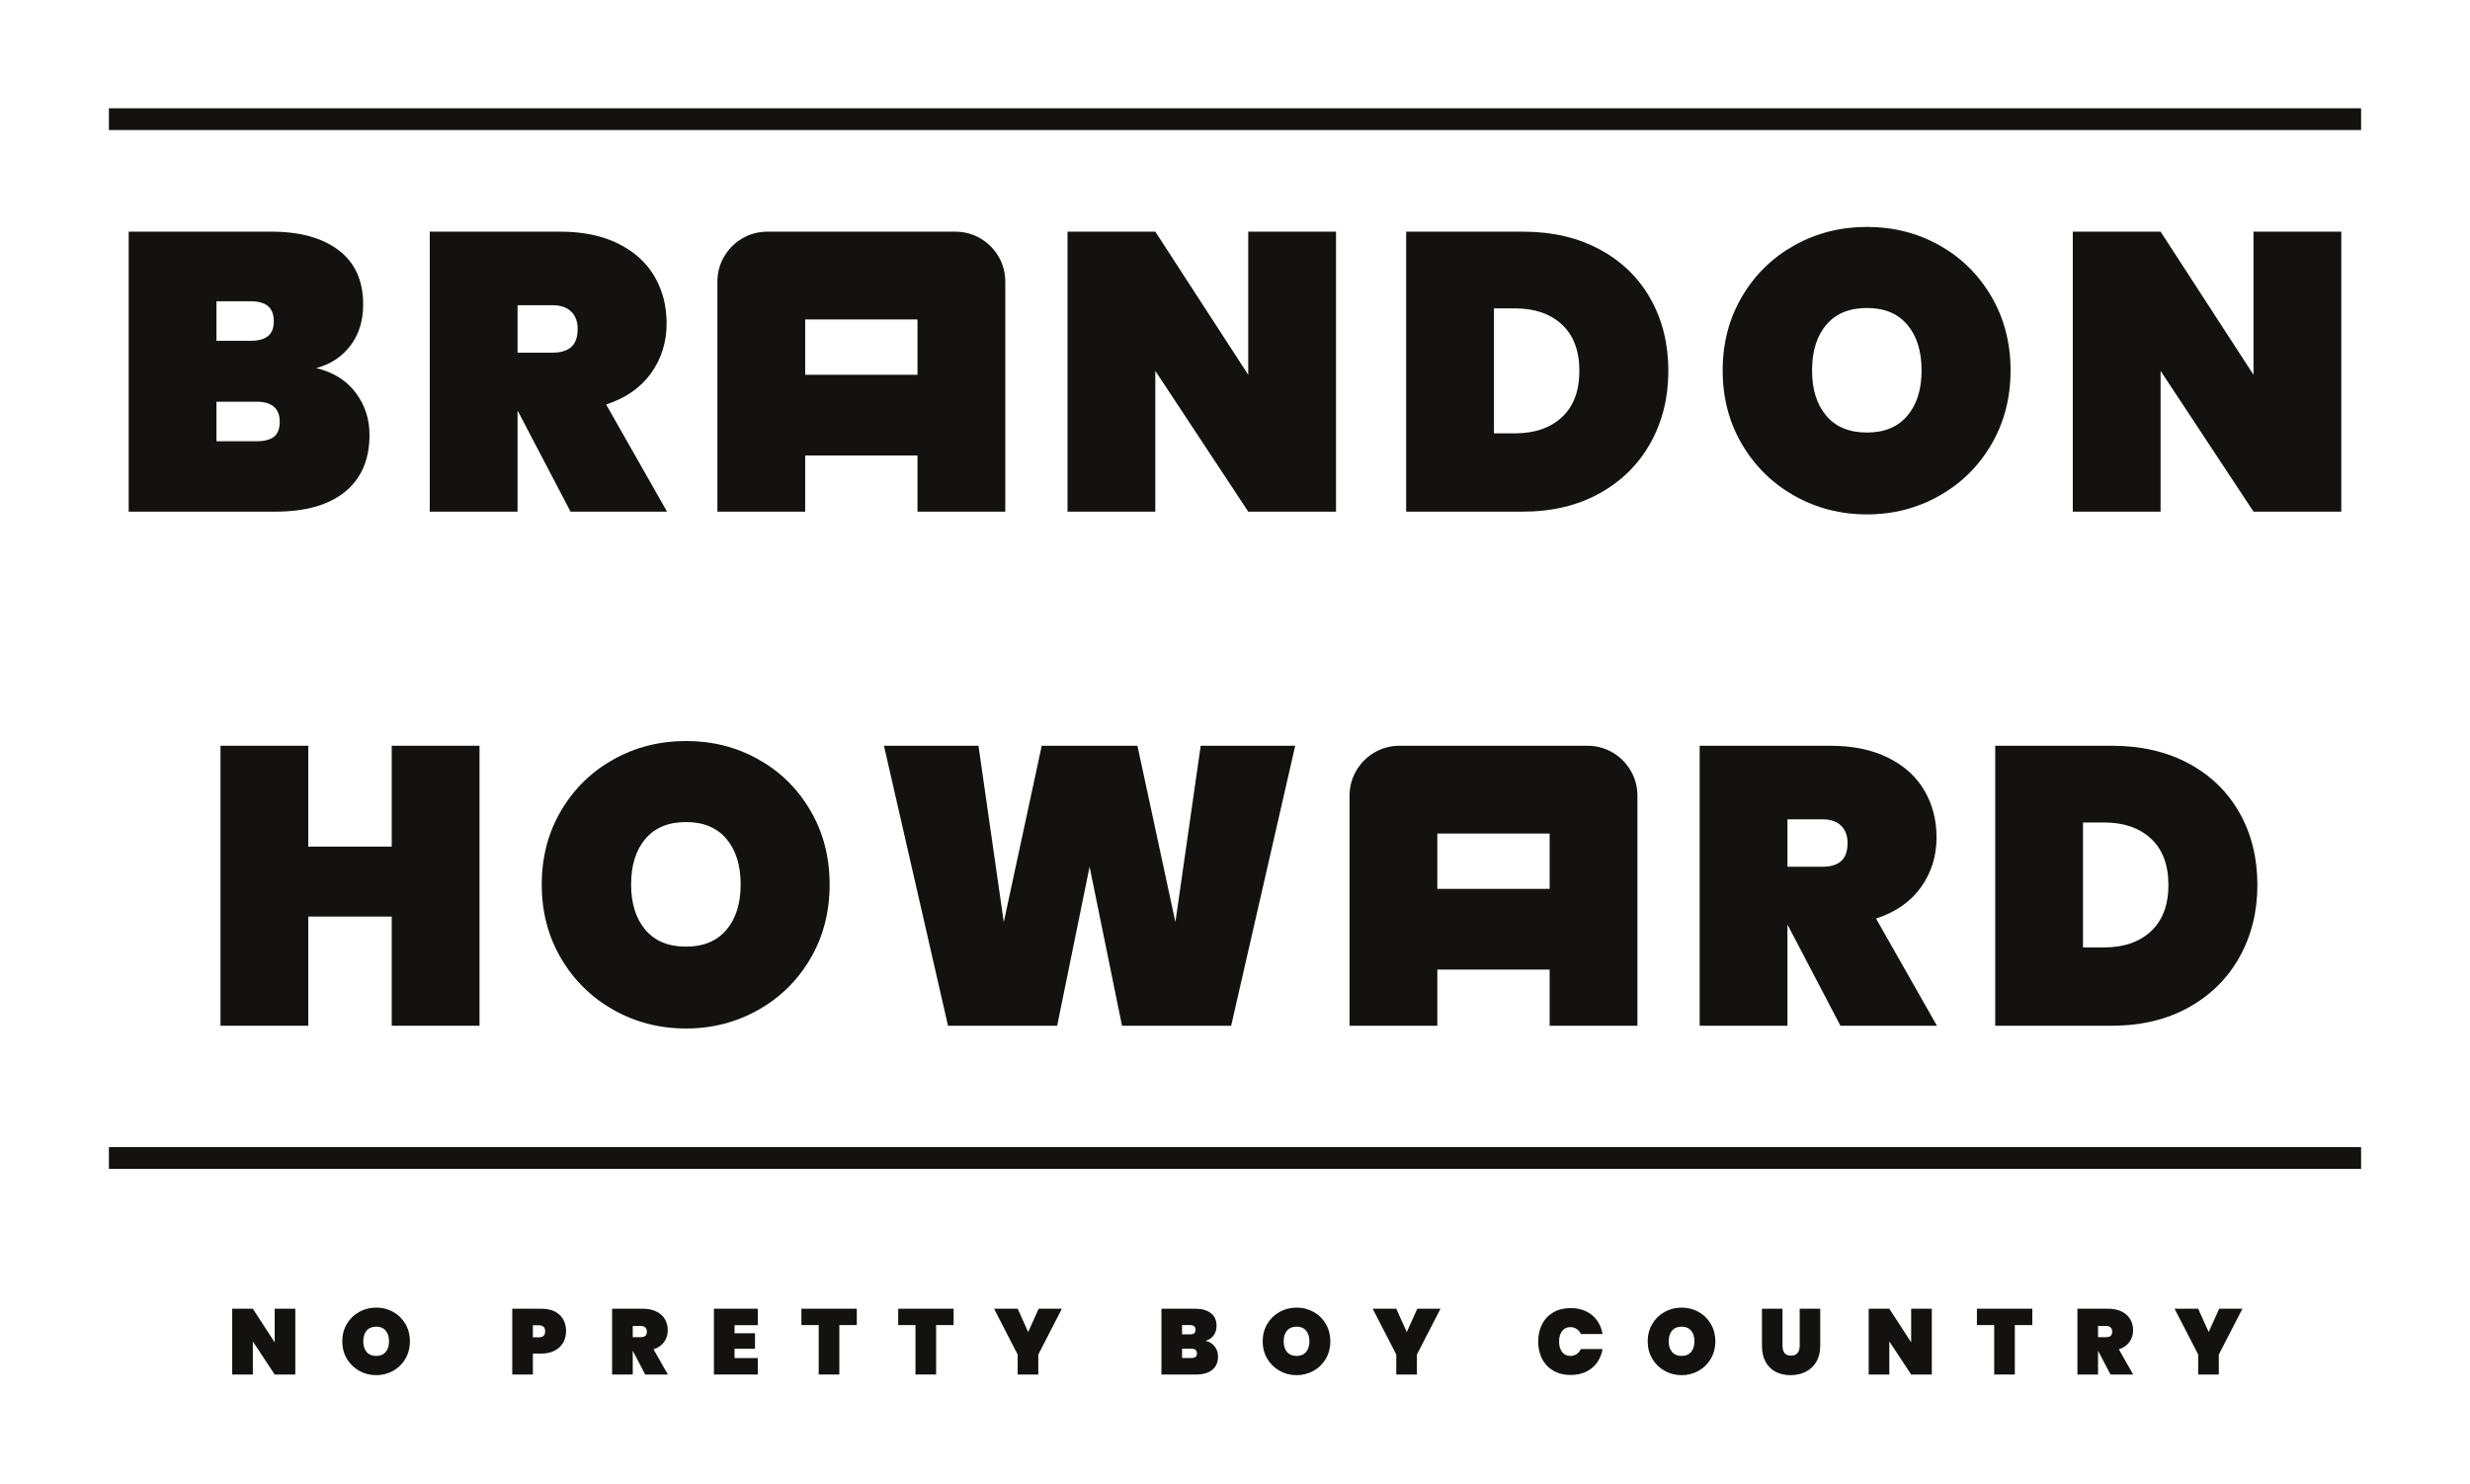
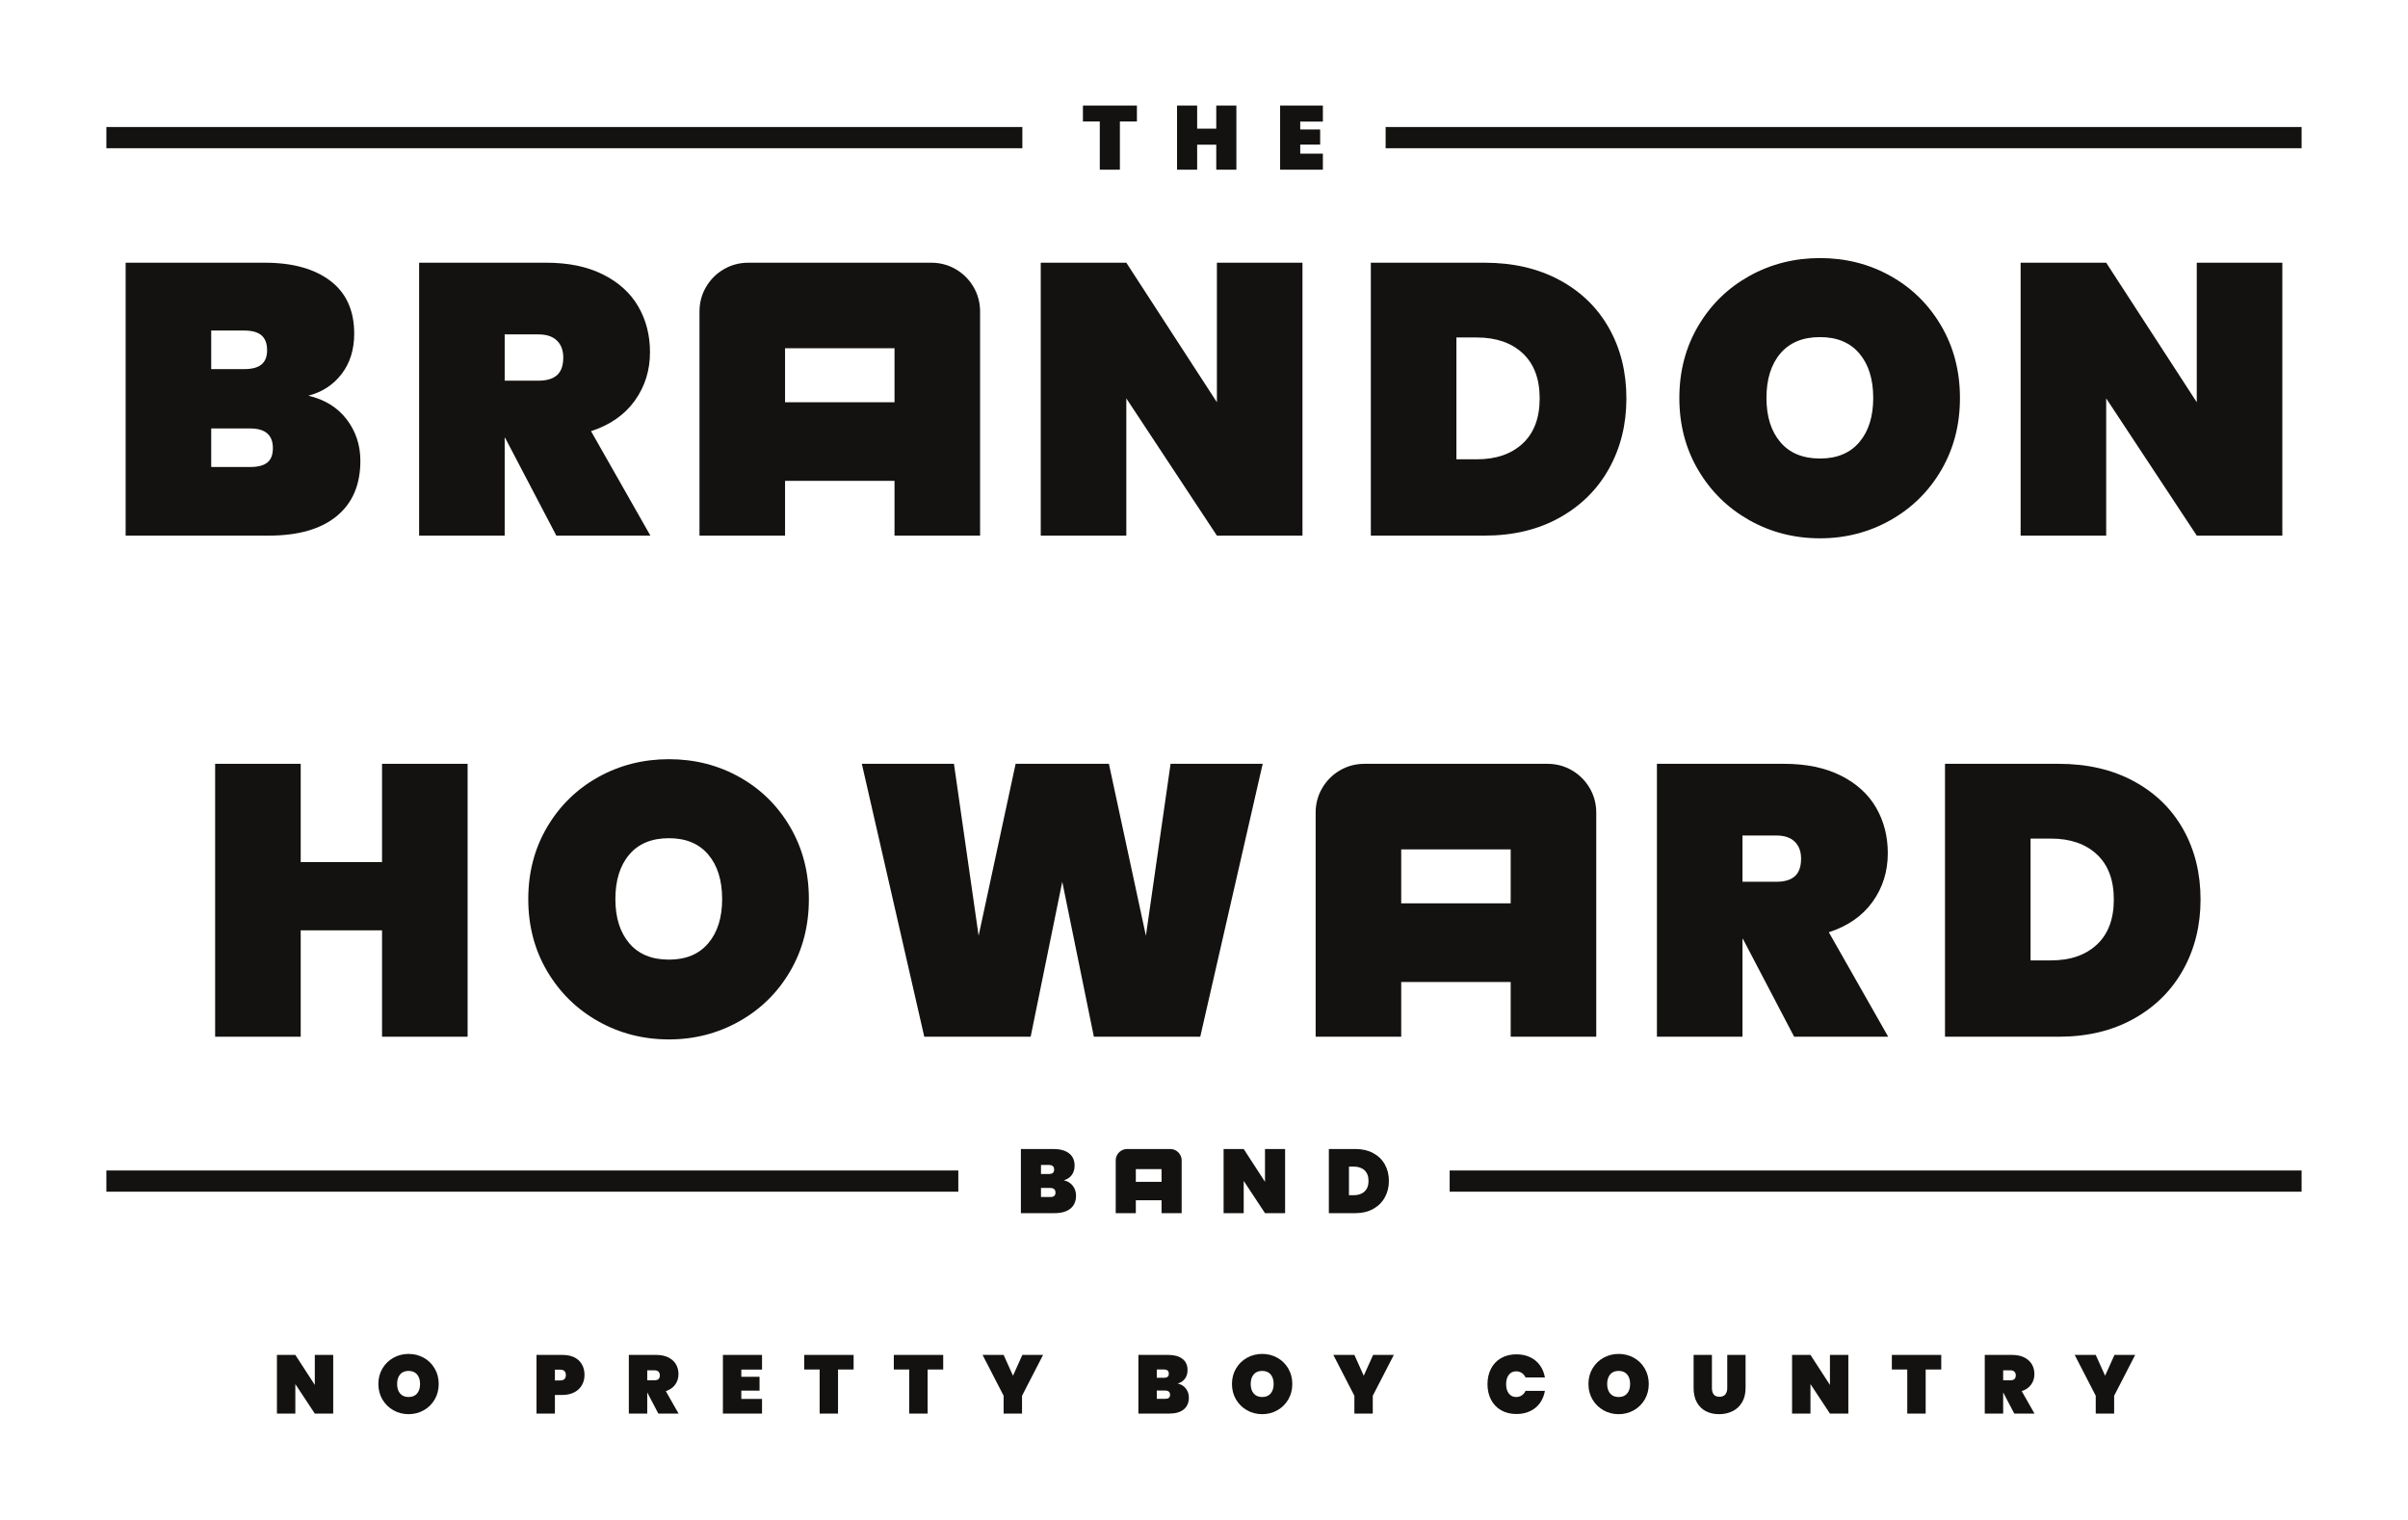
- <svg xmlns="http://www.w3.org/2000/svg" viewBox="175.60 -217.36 1048.81 630.21" width="1049" height="630">
+ <svg xmlns="http://www.w3.org/2000/svg" viewBox="175.60 -233.44 1048.81 662.34" width="1049" height="662">
  <g fill="#141210">
    <path transform="translate(221.596,0) scale(0.168,-0.168)" d="M659 194Q659 101 597.5 50.5Q536 0 421 0H50V708H411Q519 708 581.0 661.0Q643 614 643 524Q643 462 610.5 419.5Q578 377 524 363Q588 348 623.5 301.5Q659 255 659 194ZM272 432H358Q388 432 402.5 444.0Q417 456 417 481Q417 507 402.5 519.5Q388 532 358 532H272ZM432 227Q432 278 373 278H272V178H373Q403 178 417.5 189.5Q432 201 432 227Z" />
    <path transform="translate(349.508,0) scale(0.168,-0.168)" d="M406 0 273 254H272V0H50V708H380Q466 708 527.0 677.5Q588 647 618.5 594.5Q649 542 649 476Q649 405 609.5 350.0Q570 295 496 271L650 0ZM272 402H360Q392 402 408.0 416.5Q424 431 424 462Q424 490 407.5 506.0Q391 522 360 522H272Z" />
    <path transform="translate(475.068,0) scale(0.168,-0.168)" d="M30 0V581Q30 616 47.0 645.0Q64 674 93.0 691.0Q122 708 157 708H631Q666 708 695.0 691.0Q724 674 741.0 645.0Q758 616 758 581V0H536V486H252V0ZM252 142H536V346H252Z" />
    <path transform="translate(620.452,0) scale(0.168,-0.168)" d="M729 0H507L272 356V0H50V708H272L507 346V708H729Z" />
    <path transform="translate(764.324,0) scale(0.168,-0.168)" d="M713 356Q713 255 668.0 174.0Q623 93 539.5 46.5Q456 0 345 0H50V708H345Q456 708 539.5 663.0Q623 618 668.0 538.0Q713 458 713 356ZM488 356Q488 432 444.0 473.0Q400 514 325 514H272V198H325Q400 198 444.0 239.0Q488 280 488 356Z" />
    <path transform="translate(902.148,0) scale(0.168,-0.168)" d="M30 357Q30 461 79.0 544.0Q128 627 211.5 673.5Q295 720 395 720Q495 720 578.0 673.5Q661 627 709.5 544.0Q758 461 758 357Q758 253 709.5 170.0Q661 87 577.5 40.0Q494 -7 395 -7Q295 -7 211.5 40.0Q128 87 79.0 170.0Q30 253 30 357ZM533 357Q533 430 497.0 472.5Q461 515 395 515Q328 515 292.0 472.5Q256 430 256 357Q256 285 292.0 242.5Q328 200 395 200Q461 200 497.0 242.5Q533 285 533 357Z" />
    <path transform="translate(1047.532,0) scale(0.168,-0.168)" d="M729 0H507L272 356V0H50V708H272L507 346V708H729Z" />
    <path transform="translate(260.604,218.4) scale(0.168,-0.168)" d="M705 708V0H483V276H272V0H50V708H272V453H483V708Z" />
    <path transform="translate(400.444,218.4) scale(0.168,-0.168)" d="M30 357Q30 461 79.0 544.0Q128 627 211.5 673.5Q295 720 395 720Q495 720 578.0 673.5Q661 627 709.5 544.0Q758 461 758 357Q758 253 709.5 170.0Q661 87 577.5 40.0Q494 -7 395 -7Q295 -7 211.5 40.0Q128 87 79.0 170.0Q30 253 30 357ZM533 357Q533 430 497.0 472.5Q461 515 395 515Q328 515 292.0 472.5Q256 430 256 357Q256 285 292.0 242.5Q328 200 395 200Q461 200 497.0 242.5Q533 285 533 357Z" />
    <path transform="translate(545.828,218.4) scale(0.168,-0.168)" d="M1070 708 908 0H632L550 402L468 0H192L30 708H269L333 262L429 708H671L767 262L831 708Z" />
    <path transform="translate(743.628,218.4) scale(0.168,-0.168)" d="M30 0V581Q30 616 47.0 645.0Q64 674 93.0 691.0Q122 708 157 708H631Q666 708 695.0 691.0Q724 674 741.0 645.0Q758 616 758 581V0H536V486H252V0ZM252 142H536V346H252Z" />
    <path transform="translate(889.012,218.4) scale(0.168,-0.168)" d="M406 0 273 254H272V0H50V708H380Q466 708 527.0 677.5Q588 647 618.5 594.5Q649 542 649 476Q649 405 609.5 350.0Q570 295 496 271L650 0ZM272 402H360Q392 402 408.0 416.5Q424 431 424 462Q424 490 407.5 506.0Q391 522 360 522H272Z" />
    <path transform="translate(1014.572,218.4) scale(0.168,-0.168)" d="M713 356Q713 255 668.0 174.0Q623 93 539.5 46.5Q456 0 345 0H50V708H345Q456 708 539.5 663.0Q623 618 668.0 538.0Q713 458 713 356ZM488 356Q488 432 444.0 473.0Q400 514 325 514H272V198H325Q400 198 444.0 239.0Q488 280 488 356Z" />
-     <rect x="221.60" y="-171.36" width="956.81" height="9.24" />
-     <rect x="221.60" y="269.98" width="956.81" height="9.24" />
-     <path transform="translate(272.0045,366.576) scale(0.03948,-0.03948)" d="M729 0H507L272 356V0H50V708H272L507 346V708H729Z" />
-     <path transform="translate(319.5594,366.576) scale(0.03948,-0.03948)" d="M30 357Q30 461 79.0 544.0Q128 627 211.5 673.5Q295 720 395 720Q495 720 578.0 673.5Q661 627 709.5 544.0Q758 461 758 357Q758 253 709.5 170.0Q661 87 577.5 40.0Q494 -7 395 -7Q295 -7 211.5 40.0Q128 87 79.0 170.0Q30 253 30 357ZM533 357Q533 430 497.0 472.5Q461 515 395 515Q328 515 292.0 472.5Q256 430 256 357Q256 285 292.0 242.5Q328 200 395 200Q461 200 497.0 242.5Q533 285 533 357Z" />
-     <path transform="translate(390.9812,366.576) scale(0.03948,-0.03948)" d="M360 225H272V0H50V708H360Q490 708 559.5 642.0Q629 576 629 465Q629 398 598.0 343.5Q567 289 506.5 257.0Q446 225 360 225ZM404 465Q404 530 335 530H272V400H335Q404 400 404 465Z" />
-     <path transform="translate(433.4037,366.576) scale(0.03948,-0.03948)" d="M406 0 273 254H272V0H50V708H380Q466 708 527.0 677.5Q588 647 618.5 594.5Q649 542 649 476Q649 405 609.5 350.0Q570 295 496 271L650 0ZM272 402H360Q392 402 408.0 416.5Q424 431 424 462Q424 490 407.5 506.0Q391 522 360 522H272Z" />
-     <path transform="translate(476.6553,366.576) scale(0.03948,-0.03948)" d="M272 531V444H492V277H272V177H522V0H50V708H522V531Z" />
-     <path transform="translate(515.4062,366.576) scale(0.03948,-0.03948)" d="M606 708V532H418V0H196V532H10V708Z" />
-     <path transform="translate(556.5259,366.576) scale(0.03948,-0.03948)" d="M606 708V532H418V0H196V532H10V708Z" />
-     <path transform="translate(597.6456,366.576) scale(0.03948,-0.03948)" d="M730 708 476 215V0H254V215L0 708H254L367 457L480 708Z" />
-     <path transform="translate(666.7776,366.576) scale(0.03948,-0.03948)" d="M659 194Q659 101 597.5 50.5Q536 0 421 0H50V708H411Q519 708 581.0 661.0Q643 614 643 524Q643 462 610.5 419.5Q578 377 524 363Q588 348 623.5 301.5Q659 255 659 194ZM272 432H358Q388 432 402.5 444.0Q417 456 417 481Q417 507 402.5 519.5Q388 532 358 532H272ZM432 227Q432 278 373 278H272V178H373Q403 178 417.5 189.5Q432 201 432 227Z" />
-     <path transform="translate(710.5819,366.576) scale(0.03948,-0.03948)" d="M30 357Q30 461 79.0 544.0Q128 627 211.5 673.5Q295 720 395 720Q495 720 578.0 673.5Q661 627 709.5 544.0Q758 461 758 357Q758 253 709.5 170.0Q661 87 577.5 40.0Q494 -7 395 -7Q295 -7 211.5 40.0Q128 87 79.0 170.0Q30 253 30 357ZM533 357Q533 430 497.0 472.5Q461 515 395 515Q328 515 292.0 472.5Q256 430 256 357Q256 285 292.0 242.5Q328 200 395 200Q461 200 497.0 242.5Q533 285 533 357Z" />
-     <path transform="translate(758.4921,366.576) scale(0.03948,-0.03948)" d="M730 708 476 215V0H254V215L0 708H254L367 457L480 708Z" />
-     <path transform="translate(827.6241,366.576) scale(0.03948,-0.03948)" d="M380 715Q472 715 544.5 680.5Q617 646 662.5 583.0Q708 520 723 436H489Q473 471 443.5 490.5Q414 510 376 510Q320 510 287.5 468.0Q255 426 255 355Q255 284 287.5 242.0Q320 200 376 200Q414 200 443.5 219.5Q473 239 489 274H723Q708 190 662.5 127.0Q617 64 544.5 29.5Q472 -5 380 -5Q273 -5 194.0 40.5Q115 86 72.5 168.0Q30 250 30 355Q30 460 72.5 542.0Q115 624 194.0 669.5Q273 715 380 715Z" />
-     <path transform="translate(874.1526,366.576) scale(0.03948,-0.03948)" d="M30 357Q30 461 79.0 544.0Q128 627 211.5 673.5Q295 720 395 720Q495 720 578.0 673.5Q661 627 709.5 544.0Q758 461 758 357Q758 253 709.5 170.0Q661 87 577.5 40.0Q494 -7 395 -7Q295 -7 211.5 40.0Q128 87 79.0 170.0Q30 253 30 357ZM533 357Q533 430 497.0 472.5Q461 515 395 515Q328 515 292.0 472.5Q256 430 256 357Q256 285 292.0 242.5Q328 200 395 200Q461 200 497.0 242.5Q533 285 533 357Z" />
-     <path transform="translate(922.0628,366.576) scale(0.03948,-0.03948)" d="M267 708V309Q267 260 288.5 231.5Q310 203 358 203Q406 203 429.0 231.5Q452 260 452 309V708H673V309Q673 208 631.0 136.5Q589 65 516.0 29.0Q443 -7 353 -7Q263 -7 193.5 29.0Q124 65 85.0 136.0Q46 207 46 309V708Z" />
-     <path transform="translate(967.2489,366.576) scale(0.03948,-0.03948)" d="M729 0H507L272 356V0H50V708H272L507 346V708H729Z" />
-     <path transform="translate(1014.804,366.576) scale(0.03948,-0.03948)" d="M606 708V532H418V0H196V532H10V708Z" />
-     <path transform="translate(1055.924,366.576) scale(0.03948,-0.03948)" d="M406 0 273 254H272V0H50V708H380Q466 708 527.0 677.5Q588 647 618.5 594.5Q649 542 649 476Q649 405 609.5 350.0Q570 295 496 271L650 0ZM272 402H360Q392 402 408.0 416.5Q424 431 424 462Q424 490 407.5 506.0Q391 522 360 522H272Z" />
-     <path transform="translate(1099.175,366.576) scale(0.03948,-0.03948)" d="M730 708 476 215V0H254V215L0 708H254L367 457L480 708Z" />
+     <g transform="translate(0,-159.484)">
+       <path transform="translate(646.841,0) scale(0.03948,-0.03948)" d="M606 708V532H418V0H196V532H10V708Z" />
+       <path transform="translate(686.2807,0) scale(0.03948,-0.03948)" d="M705 708V0H483V276H272V0H50V708H272V453H483V708Z" />
+       <path transform="translate(731.2081,0) scale(0.03948,-0.03948)" d="M272 531V444H492V277H272V177H522V0H50V708H522V531Z" />
+     </g>
+     <rect x="221.60" y="-178.08" width="399.23" height="9.24" />
+     <rect x="779.17" y="-178.08" width="399.23" height="9.24" />
+     <g transform="translate(0,295.292)">
+       <path transform="translate(618.2184,0) scale(0.03948,-0.03948)" d="M659 194Q659 101 597.5 50.5Q536 0 421 0H50V708H411Q519 708 581.0 661.0Q643 614 643 524Q643 462 610.5 419.5Q578 377 524 363Q588 348 623.5 301.5Q659 255 659 194ZM272 432H358Q388 432 402.5 444.0Q417 456 417 481Q417 507 402.5 519.5Q388 532 358 532H272ZM432 227Q432 278 373 278H272V178H373Q403 178 417.5 189.5Q432 201 432 227Z" />
+       <path transform="translate(660.3428,0) scale(0.03948,-0.03948)" d="M30 0V581Q30 616 47.0 645.0Q64 674 93.0 691.0Q122 708 157 708H631Q666 708 695.0 691.0Q724 674 741.0 645.0Q758 616 758 581V0H536V486H252V0ZM252 142H536V346H252Z" />
+       <path transform="translate(706.573,0) scale(0.03948,-0.03948)" d="M729 0H507L272 356V0H50V708H272L507 346V708H729Z" />
+       <path transform="translate(752.4479,0) scale(0.03948,-0.03948)" d="M713 356Q713 255 668.0 174.0Q623 93 539.5 46.5Q456 0 345 0H50V708H345Q456 708 539.5 663.0Q623 618 668.0 538.0Q713 458 713 356ZM488 356Q488 432 444.0 473.0Q400 514 325 514H272V198H325Q400 198 444.0 239.0Q488 280 488 356Z" />
+     </g>
+     <rect x="221.60" y="276.70" width="371.32" height="9.24" />
+     <rect x="807.08" y="276.70" width="371.32" height="9.24" />
+     <path transform="translate(294.1317,382.6519) scale(0.03612,-0.03612)" d="M729 0H507L272 356V0H50V708H272L507 346V708H729Z" />
+     <path transform="translate(339.0692,382.6519) scale(0.03612,-0.03612)" d="M30 357Q30 461 79.0 544.0Q128 627 211.5 673.5Q295 720 395 720Q495 720 578.0 673.5Q661 627 709.5 544.0Q758 461 758 357Q758 253 709.5 170.0Q661 87 577.5 40.0Q494 -7 395 -7Q295 -7 211.5 40.0Q128 87 79.0 170.0Q30 253 30 357ZM533 357Q533 430 497.0 472.5Q461 515 395 515Q328 515 292.0 472.5Q256 430 256 357Q256 285 292.0 242.5Q328 200 395 200Q461 200 497.0 242.5Q533 285 533 357Z" />
+     <path transform="translate(407.2722,382.6519) scale(0.03612,-0.03612)" d="M360 225H272V0H50V708H360Q490 708 559.5 642.0Q629 576 629 465Q629 398 598.0 343.5Q567 289 506.5 257.0Q446 225 360 225ZM404 465Q404 530 335 530H272V400H335Q404 400 404 465Z" />
+     <path transform="translate(447.5141,382.6519) scale(0.03612,-0.03612)" d="M406 0 273 254H272V0H50V708H380Q466 708 527.0 677.5Q588 647 618.5 594.5Q649 542 649 476Q649 405 609.5 350.0Q570 295 496 271L650 0ZM272 402H360Q392 402 408.0 416.5Q424 431 424 462Q424 490 407.5 506.0Q391 522 360 522H272Z" />
+     <path transform="translate(488.5145,382.6519) scale(0.03612,-0.03612)" d="M272 531V444H492V277H272V177H522V0H50V708H522V531Z" />
+     <path transform="translate(525.3972,382.6519) scale(0.03612,-0.03612)" d="M606 708V532H418V0H196V532H10V708Z" />
+     <path transform="translate(564.4471,382.6519) scale(0.03612,-0.03612)" d="M606 708V532H418V0H196V532H10V708Z" />
+     <path transform="translate(603.497,382.6519) scale(0.03612,-0.03612)" d="M730 708 476 215V0H254V215L0 708H254L367 457L480 708Z" />
+     <path transform="translate(669.605,382.6519) scale(0.03612,-0.03612)" d="M659 194Q659 101 597.5 50.5Q536 0 421 0H50V708H411Q519 708 581.0 661.0Q643 614 643 524Q643 462 610.5 419.5Q578 377 524 363Q588 348 623.5 301.5Q659 255 659 194ZM272 432H358Q388 432 402.5 444.0Q417 456 417 481Q417 507 402.5 519.5Q388 532 358 532H272ZM432 227Q432 278 373 278H272V178H373Q403 178 417.5 189.5Q432 201 432 227Z" />
+     <path transform="translate(711.1111,382.6519) scale(0.03612,-0.03612)" d="M30 357Q30 461 79.0 544.0Q128 627 211.5 673.5Q295 720 395 720Q495 720 578.0 673.5Q661 627 709.5 544.0Q758 461 758 357Q758 253 709.5 170.0Q661 87 577.5 40.0Q494 -7 395 -7Q295 -7 211.5 40.0Q128 87 79.0 170.0Q30 253 30 357ZM533 357Q533 430 497.0 472.5Q461 515 395 515Q328 515 292.0 472.5Q256 430 256 357Q256 285 292.0 242.5Q328 200 395 200Q461 200 497.0 242.5Q533 285 533 357Z" />
+     <path transform="translate(756.3737,382.6519) scale(0.03612,-0.03612)" d="M730 708 476 215V0H254V215L0 708H254L367 457L480 708Z" />
+     <path transform="translate(822.4817,382.6519) scale(0.03612,-0.03612)" d="M380 715Q472 715 544.5 680.5Q617 646 662.5 583.0Q708 520 723 436H489Q473 471 443.5 490.5Q414 510 376 510Q320 510 287.5 468.0Q255 426 255 355Q255 284 287.5 242.0Q320 200 376 200Q414 200 443.5 219.5Q473 239 489 274H723Q708 190 662.5 127.0Q617 64 544.5 29.5Q472 -5 380 -5Q273 -5 194.0 40.5Q115 86 72.5 168.0Q30 250 30 355Q30 460 72.5 542.0Q115 624 194.0 669.5Q273 715 380 715Z" />
+     <path transform="translate(866.48,382.6519) scale(0.03612,-0.03612)" d="M30 357Q30 461 79.0 544.0Q128 627 211.5 673.5Q295 720 395 720Q495 720 578.0 673.5Q661 627 709.5 544.0Q758 461 758 357Q758 253 709.5 170.0Q661 87 577.5 40.0Q494 -7 395 -7Q295 -7 211.5 40.0Q128 87 79.0 170.0Q30 253 30 357ZM533 357Q533 430 497.0 472.5Q461 515 395 515Q328 515 292.0 472.5Q256 430 256 357Q256 285 292.0 242.5Q328 200 395 200Q461 200 497.0 242.5Q533 285 533 357Z" />
+     <path transform="translate(911.7426,382.6519) scale(0.03612,-0.03612)" d="M267 708V309Q267 260 288.5 231.5Q310 203 358 203Q406 203 429.0 231.5Q452 260 452 309V708H673V309Q673 208 631.0 136.5Q589 65 516.0 29.0Q443 -7 353 -7Q263 -7 193.5 29.0Q124 65 85.0 136.0Q46 207 46 309V708Z" />
+     <path transform="translate(954.5129,382.6519) scale(0.03612,-0.03612)" d="M729 0H507L272 356V0H50V708H272L507 346V708H729Z" />
+     <path transform="translate(999.4503,382.6519) scale(0.03612,-0.03612)" d="M606 708V532H418V0H196V532H10V708Z" />
+     <path transform="translate(1038.5,382.6519) scale(0.03612,-0.03612)" d="M406 0 273 254H272V0H50V708H380Q466 708 527.0 677.5Q588 647 618.5 594.5Q649 542 649 476Q649 405 609.5 350.0Q570 295 496 271L650 0ZM272 402H360Q392 402 408.0 416.5Q424 431 424 462Q424 490 407.5 506.0Q391 522 360 522H272Z" />
+     <path transform="translate(1079.501,382.6519) scale(0.03612,-0.03612)" d="M730 708 476 215V0H254V215L0 708H254L367 457L480 708Z" />
  </g>
</svg>
